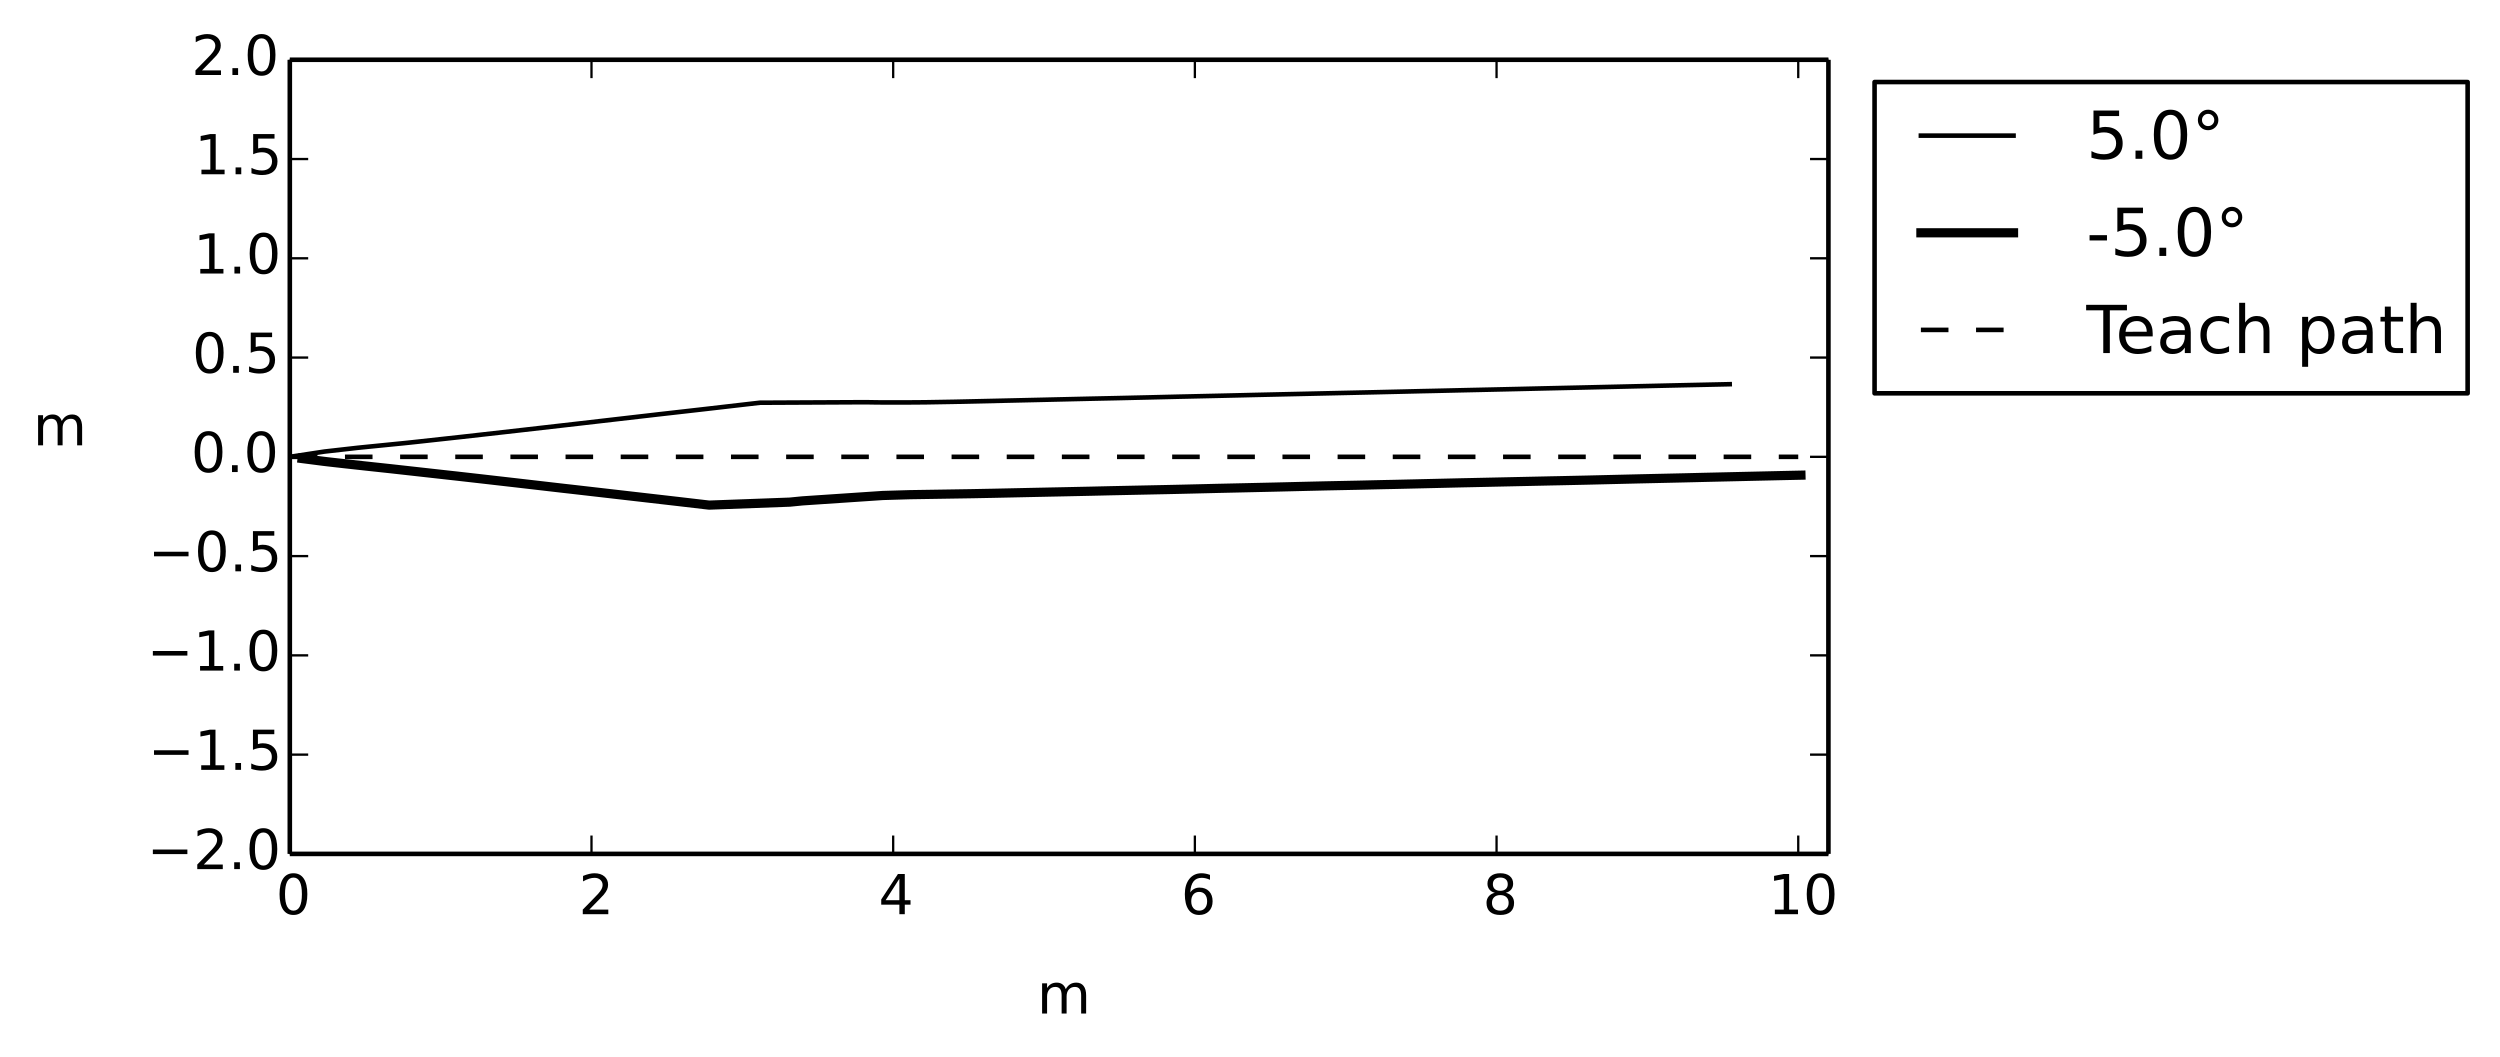
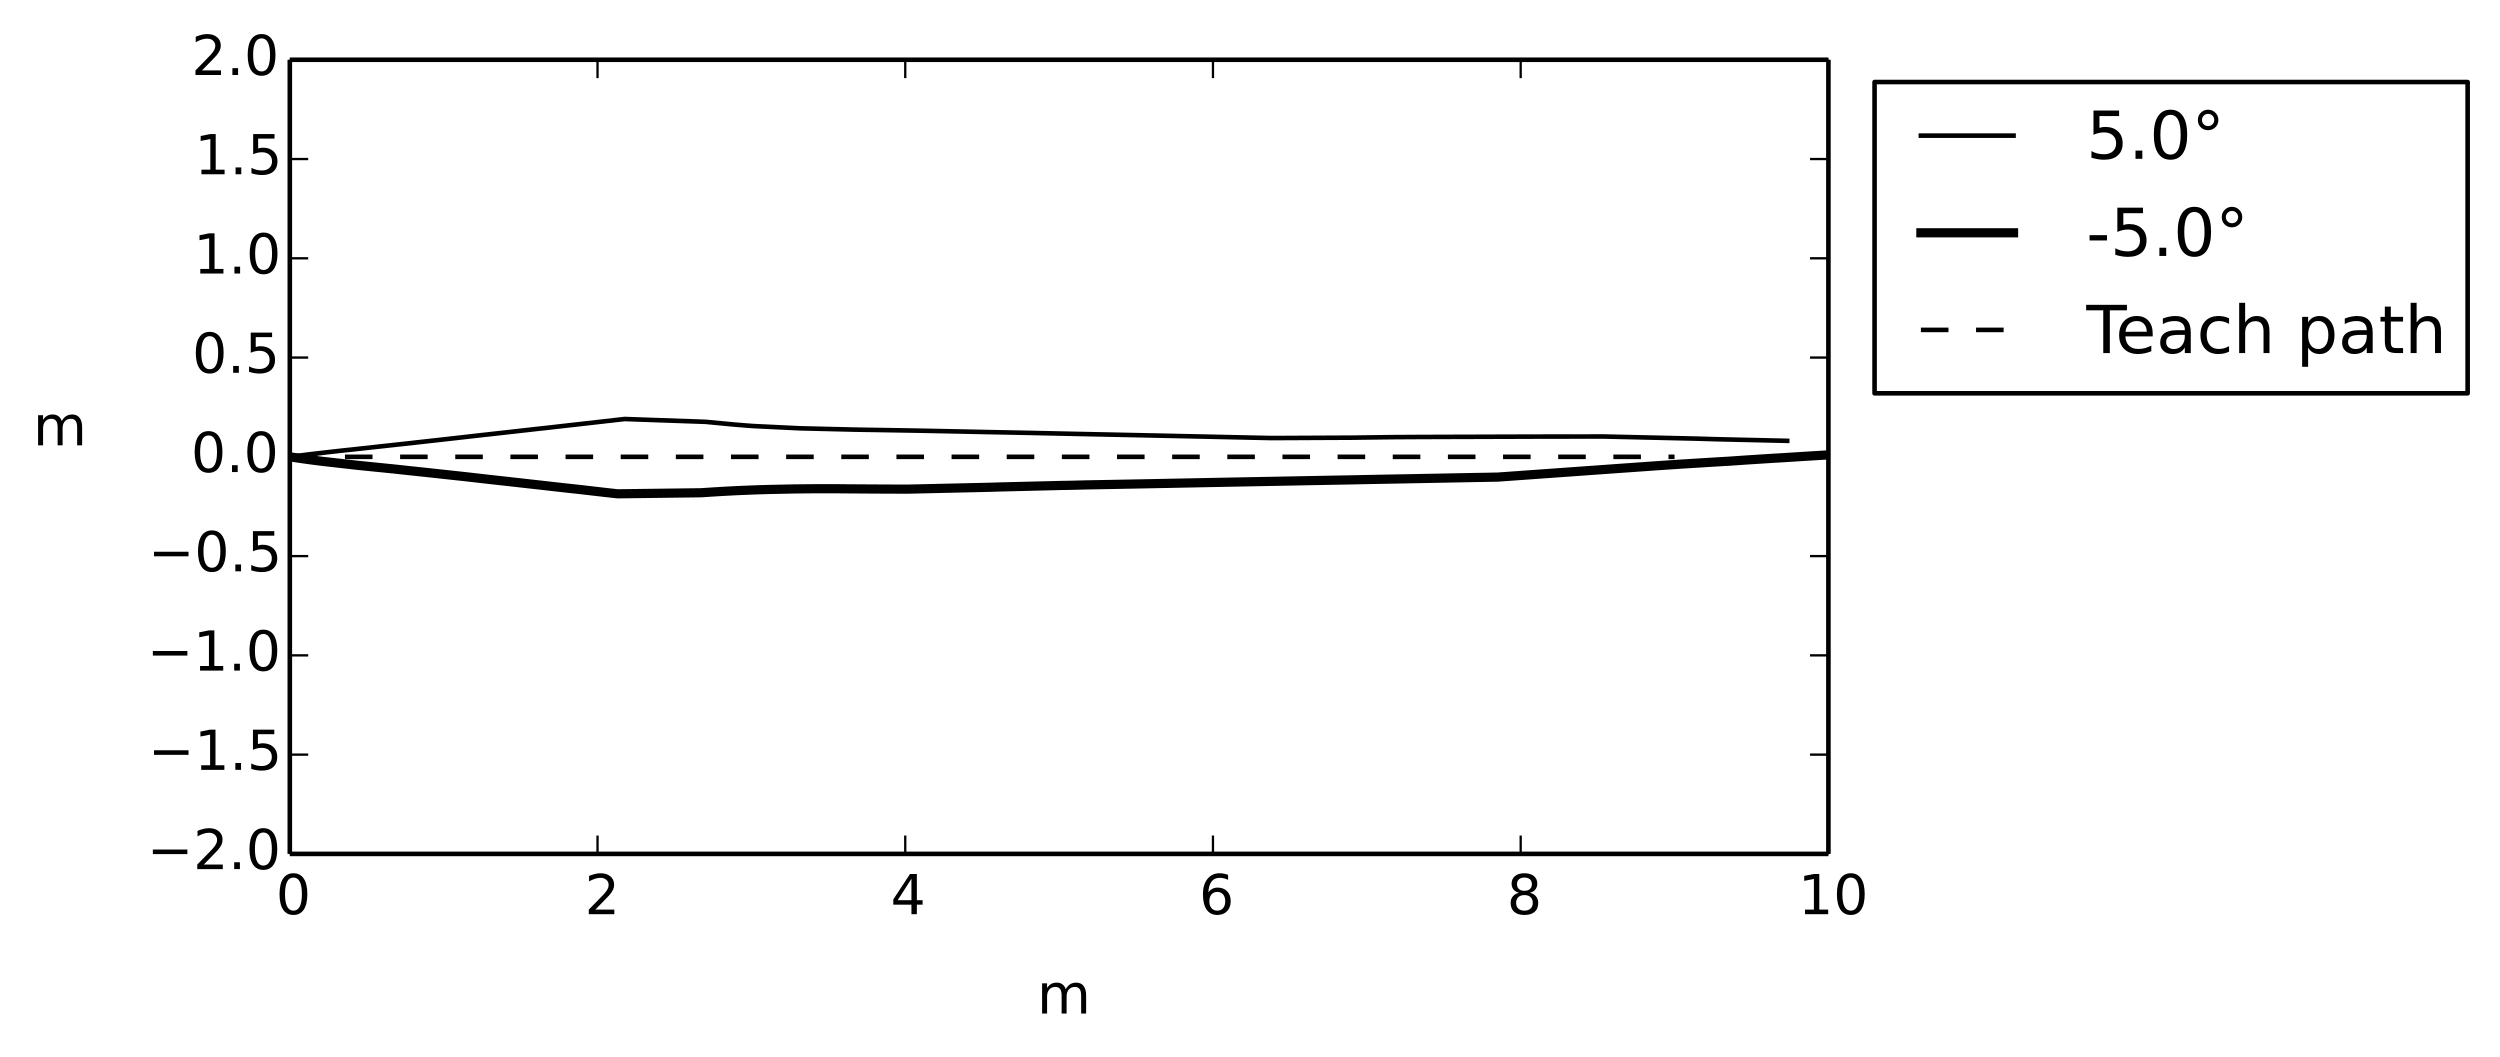
<svg xmlns="http://www.w3.org/2000/svg" xmlns:xlink="http://www.w3.org/1999/xlink" height="230pt" version="1.1" viewBox="0 0 544 230" width="544pt">
  <defs>
    <style type="text/css">
*{stroke-linecap:butt;stroke-linejoin:round;}
  </style>
  </defs>
  <g id="figure_1">
    <g id="patch_1">
      <path d=" M0 230.234 L544.157 230.234 L544.157 0 L0 0 z " style="fill:#ffffff;" />
    </g>
    <g id="axes_1">
      <g id="patch_2">
        <path d=" M63.062 185.807 L397.862 185.807 L397.862 13.007 L63.062 13.007 z " style="fill:#ffffff;" />
      </g>
      <g id="line2d_1">
-         <path clip-path="url(#p73f45b0eee)" d=" M63.075 99.405 L63.259 99.382 L63.756 99.306 L64.208 99.232 L70.612 98.258 L77.713 97.453 L78.634 97.358 L86.599 96.562 L87.512 96.473 L88.089 96.414 L88.931 96.326 L90.9 96.115 L100.605 95.05 L113.726 93.567 L125.987 92.163 L139.933 90.55 L140.894 90.44 L141.81 90.334 L142.426 90.262 L143.165 90.176 L143.968 90.085 L146.373 89.812 L152.404 89.126 L153.732 88.974 L165.332 87.634 L188.304 87.519 L189.24 87.534 L190.241 87.55 L191.116 87.562 L196.72 87.575 L201.377 87.54 L207.697 87.429 L220.843 87.134 L225.482 87.029 L237.077 86.76 L242.863 86.638 L245.003 86.588 L245.544 86.576 L246.878 86.543 L247.442 86.531 L248.221 86.513 L250.213 86.468 L256.299 86.321 L256.819 86.309 L258.373 86.276 L266.948 86.082 L270.329 86.005 L272.846 85.943 L295.617 85.432 L298.568 85.367 L305.248 85.212 L309.354 85.114 L311.51 85.069 L317.69 84.928 L321.03 84.853 L321.711 84.839 L322.944 84.81 L323.679 84.794 L324.453 84.777 L330.147 84.649 L334.709 84.543 L336.194 84.509 L338.213 84.464 L342.12 84.375 L344.428 84.323 L347.929 84.243 L363.375 83.888 L367.218 83.803 L375.476 83.624 L376.38 83.602" style="fill:none;stroke:#000000;stroke-linecap:square;" />
+         <path clip-path="url(#p73f45b0eee)" d=" M63.13 99.399 L63.461 99.359 L64.143 99.271 L66.822 98.924 L67.363 98.856 L71.894 98.331 L73.363 98.166 L74.064 98.088 L74.903 97.997 L76.482 97.832 L86.437 96.74 L88.198 96.547 L96.225 95.654 L100.458 95.176 L104.393 94.727 L106.215 94.526 L111.838 93.897 L117.012 93.314 L117.989 93.207 L118.747 93.126 L119.556 93.035 L123.189 92.619 L125.948 92.31 L134.126 91.381 L135.924 91.177 L153.601 91.793 L154.099 91.845 L159.652 92.371 L161.872 92.554 L162.833 92.628 L163.887 92.706 L174.045 93.2 L186.155 93.489 L193.756 93.61 L195.972 93.646 L199.022 93.698 L199.936 93.713 L205.482 93.821 L214.488 94.01 L215.787 94.036 L224.321 94.201 L225.674 94.234 L226.261 94.247 L228.731 94.299 L235.676 94.449 L243.792 94.615 L253.527 94.821 L261.144 94.984 L275.798 95.304 L276.769 95.322 L294.348 95.236 L295.774 95.216 L296.723 95.202 L297.703 95.19 L298.63 95.178 L299.374 95.169 L300.204 95.157 L300.961 95.148 L301.754 95.138 L303.816 95.117 L308.302 95.09 L311.402 95.078 L317.589 95.056 L318.471 95.056 L323.811 95.038 L330.295 95.017 L332.504 95.009 L333.159 95.006 L333.969 95.004 L335.557 95.004 L341.755 94.99 L345.637 94.99 L347.483 94.985 L348.219 94.983 L348.996 94.983 L369.285 95.449 L373.115 95.561 L373.608 95.574 L374.558 95.598 L388.892 95.927" style="fill:none;stroke:#000000;stroke-linecap:square;" />
      </g>
      <g id="line2d_2">
-         <path clip-path="url(#p73f45b0eee)" d=" M65.749 99.781 L70.393 100.379 L71.349 100.493 L71.858 100.551 L72.808 100.658 L73.483 100.734 L74.322 100.828 L75.099 100.916 L75.841 100.996 L79.518 101.401 L84.667 101.955 L85.148 102.007 L96.208 103.239 L97.053 103.334 L97.617 103.398 L99.205 103.572 L104.448 104.167 L105.029 104.233 L111.087 104.927 L112.002 105.031 L122.597 106.257 L124.325 106.451 L147.241 109.087 L153.445 109.812 L154.322 109.913 L171.866 109.263 L172.77 109.173 L173.628 109.088 L174.616 108.99 L192.094 107.818 L198.018 107.642 L211.631 107.425 L215.368 107.351 L215.922 107.341 L225.872 107.127 L226.352 107.118 L227.28 107.099 L228.189 107.079 L228.988 107.063 L229.711 107.048 L231.363 107.014 L237.42 106.884 L241.691 106.785 L251.716 106.575 L253.869 106.531 L256.839 106.465 L262.321 106.334 L264.916 106.27 L265.532 106.258 L277.468 105.99 L283.72 105.837 L286.305 105.776 L288.482 105.725 L293.495 105.622 L294.444 105.602 L295.203 105.588 L296.423 105.56 L300.018 105.476 L301.052 105.452 L301.799 105.436 L302.559 105.422 L303.34 105.405 L304.112 105.388 L317.621 105.071 L318.54 105.051 L319.493 105.031 L336.417 104.664 L337.349 104.643 L338.283 104.624 L339.241 104.605 L345.264 104.474 L346.968 104.433 L356.805 104.196 L362.628 104.066 L366.615 103.976 L369.568 103.905 L370.691 103.877 L371.431 103.86 L387.734 103.487 L391.886 103.396" style="fill:none;stroke:#000000;stroke-linecap:square;stroke-width:2;" />
+         <path clip-path="url(#p73f45b0eee)" d=" M63.297 99.438 L66.009 99.842 L67.337 100.025 L68.215 100.143 L69.994 100.369 L77.701 101.241 L85.615 102.038 L89.018 102.407 L92.519 102.775 L100.102 103.6 L101.086 103.706 L101.887 103.796 L102.661 103.885 L106.761 104.351 L109.528 104.657 L114.452 105.21 L117.823 105.586 L118.859 105.703 L119.612 105.789 L120.443 105.883 L121.244 105.975 L122.415 106.107 L126.575 106.561 L132.21 107.214 L134.405 107.454 L152.576 107.222 L153.552 107.157 L154.1 107.121 L154.597 107.088 L155.42 107.035 L157.415 106.916 L159.462 106.807 L160.54 106.756 L161.31 106.72 L164.225 106.603 L165.324 106.568 L166.94 106.519 L172.797 106.393 L176.292 106.358 L176.842 106.354 L177.681 106.349 L178.5 106.344 L182.221 106.35 L184.05 106.369 L184.791 106.374 L185.605 106.379 L188.065 106.394 L188.75 106.4 L192.095 106.419 L197.378 106.439 L215.148 106.037 L218.13 105.948 L231.237 105.628 L232.531 105.608 L233.05 105.598 L236.527 105.511 L245.934 105.339 L253.912 105.185 L262.297 105.018 L263.246 105 L265.866 104.95 L276.127 104.754 L277.102 104.738 L283.921 104.606 L291.063 104.472 L294.123 104.42 L296.375 104.369 L301.684 104.268 L302.673 104.249 L303.843 104.229 L307.545 104.16 L308.151 104.149 L321.533 103.895 L323.752 103.859 L325.935 103.815 L351.63 101.975 L361.044 101.31 L366.059 100.976 L372.843 100.553 L375.008 100.427 L376.302 100.351 L379.321 100.142 L380.394 100.07 L385.792 99.724 L387.139 99.646 L388.3 99.575 L392.099 99.334 L397.308 99.012" style="fill:none;stroke:#000000;stroke-linecap:square;stroke-width:2;" />
      </g>
      <g id="line2d_3">
-         <path clip-path="url(#p73f45b0eee)" d=" M63.062 99.407 L95.885 99.407 L128.709 99.407 L161.532 99.407 L194.356 99.407 L227.18 99.407 L260.003 99.407 L292.827 99.407 L325.65 99.407 L358.474 99.407 L391.297 99.407" style="fill:none;stroke:#000000;stroke-dasharray:6,6;stroke-dashoffset:0.0;" />
+         <path clip-path="url(#p73f45b0eee)" d=" M63.062 99.407 L96.542 99.407 L130.022 99.407 L163.502 99.407 L196.982 99.407 L230.462 99.407 L263.942 99.407 L297.422 99.407 L330.902 99.407 L364.382 99.407" style="fill:none;stroke:#000000;stroke-dasharray:6,6;stroke-dashoffset:0.0;" />
      </g>
      <g id="matplotlib.axis_1">
        <g id="xtick_1">
          <g id="line2d_4">
            <defs>
              <path d=" M0 0 L0 -4" id="m93b0483c22" style="stroke:#000000;stroke-width:0.5;" />
            </defs>
            <g>
              <use style="stroke:#000000;stroke-width:0.5;" x="63.062" xlink:href="#m93b0483c22" y="185.807" />
            </g>
          </g>
          <g id="line2d_5">
            <defs>
              <path d=" M0 0 L0 4" id="m741efc42ff" style="stroke:#000000;stroke-width:0.5;" />
            </defs>
            <g>
              <use style="stroke:#000000;stroke-width:0.5;" x="63.062" xlink:href="#m741efc42ff" y="13.007" />
            </g>
          </g>
          <g id="text_1">
            <defs>
              <path d=" M31.781 66.406 Q24.172 66.406 20.328 58.906 Q16.5 51.422 16.5 36.375 Q16.5 21.391 20.328 13.891 Q24.172 6.391 31.781 6.391 Q39.453 6.391 43.281 13.891 Q47.125 21.391 47.125 36.375 Q47.125 51.422 43.281 58.906 Q39.453 66.406 31.781 66.406 M31.781 74.219 Q44.047 74.219 50.516 64.516 Q56.984 54.828 56.984 36.375 Q56.984 17.969 50.516 8.266 Q44.047 -1.422 31.781 -1.422 Q19.531 -1.422 13.062 8.266 Q6.594 17.969 6.594 36.375 Q6.594 54.828 13.062 64.516 Q19.531 74.219 31.781 74.219" id="DejaVuSans-30" />
            </defs>
            <g transform="translate(60.03844 198.925)scale(0.12 -0.12)">
              <use xlink:href="#DejaVuSans-30" />
            </g>
          </g>
        </g>
        <g id="xtick_2">
          <g id="line2d_6">
            <g>
-               <use style="stroke:#000000;stroke-width:0.5;" x="128.709" xlink:href="#m93b0483c22" y="185.807" />
+               <use style="stroke:#000000;stroke-width:0.5;" x="130.022" xlink:href="#m93b0483c22" y="185.807" />
            </g>
          </g>
          <g id="line2d_7">
            <g>
-               <use style="stroke:#000000;stroke-width:0.5;" x="128.709" xlink:href="#m741efc42ff" y="13.007" />
+               <use style="stroke:#000000;stroke-width:0.5;" x="130.022" xlink:href="#m741efc42ff" y="13.007" />
            </g>
          </g>
          <g id="text_2">
            <defs>
              <path d=" M19.188 8.297 L53.609 8.297 L53.609 0 L7.328 0 L7.328 8.297 Q12.938 14.109 22.625 23.891 Q32.328 33.688 34.812 36.531 Q39.547 41.844 41.422 45.531 Q43.312 49.219 43.312 52.781 Q43.312 58.594 39.234 62.25 Q35.156 65.922 28.609 65.922 Q23.969 65.922 18.812 64.312 Q13.672 62.703 7.812 59.422 L7.812 69.391 Q13.766 71.781 18.938 73 Q24.125 74.219 28.422 74.219 Q39.75 74.219 46.484 68.547 Q53.219 62.891 53.219 53.422 Q53.219 48.922 51.531 44.891 Q49.859 40.875 45.406 35.406 Q44.188 33.984 37.641 27.219 Q31.109 20.453 19.188 8.297" id="DejaVuSans-32" />
            </defs>
-             <g transform="translate(125.9321 198.925)scale(0.12 -0.12)">
+             <g transform="translate(127.245 198.925)scale(0.12 -0.12)">
              <use xlink:href="#DejaVuSans-32" />
            </g>
          </g>
        </g>
        <g id="xtick_3">
          <g id="line2d_8">
            <g>
-               <use style="stroke:#000000;stroke-width:0.5;" x="194.356" xlink:href="#m93b0483c22" y="185.807" />
+               <use style="stroke:#000000;stroke-width:0.5;" x="196.982" xlink:href="#m93b0483c22" y="185.807" />
            </g>
          </g>
          <g id="line2d_9">
            <g>
-               <use style="stroke:#000000;stroke-width:0.5;" x="194.356" xlink:href="#m741efc42ff" y="13.007" />
+               <use style="stroke:#000000;stroke-width:0.5;" x="196.982" xlink:href="#m741efc42ff" y="13.007" />
            </g>
          </g>
          <g id="text_3">
            <defs>
              <path d=" M37.797 64.312 L12.891 25.391 L37.797 25.391 z  M35.203 72.906 L47.609 72.906 L47.609 25.391 L58.016 25.391 L58.016 17.188 L47.609 17.188 L47.609 0 L37.797 0 L37.797 17.188 L4.891 17.188 L4.891 26.703 z " id="DejaVuSans-34" />
            </defs>
-             <g transform="translate(191.1685 198.925)scale(0.12 -0.12)">
+             <g transform="translate(193.7944 198.925)scale(0.12 -0.12)">
              <use xlink:href="#DejaVuSans-34" />
            </g>
          </g>
        </g>
        <g id="xtick_4">
          <g id="line2d_10">
            <g>
-               <use style="stroke:#000000;stroke-width:0.5;" x="260.003" xlink:href="#m93b0483c22" y="185.807" />
+               <use style="stroke:#000000;stroke-width:0.5;" x="263.942" xlink:href="#m93b0483c22" y="185.807" />
            </g>
          </g>
          <g id="line2d_11">
            <g>
-               <use style="stroke:#000000;stroke-width:0.5;" x="260.003" xlink:href="#m741efc42ff" y="13.007" />
+               <use style="stroke:#000000;stroke-width:0.5;" x="263.942" xlink:href="#m741efc42ff" y="13.007" />
            </g>
          </g>
          <g id="text_4">
            <defs>
              <path d=" M33.016 40.375 Q26.375 40.375 22.484 35.828 Q18.609 31.297 18.609 23.391 Q18.609 15.531 22.484 10.953 Q26.375 6.391 33.016 6.391 Q39.656 6.391 43.531 10.953 Q47.406 15.531 47.406 23.391 Q47.406 31.297 43.531 35.828 Q39.656 40.375 33.016 40.375 M52.594 71.297 L52.594 62.312 Q48.875 64.062 45.094 64.984 Q41.312 65.922 37.594 65.922 Q27.828 65.922 22.672 59.328 Q17.531 52.734 16.797 39.406 Q19.672 43.656 24.016 45.922 Q28.375 48.188 33.594 48.188 Q44.578 48.188 50.953 41.516 Q57.328 34.859 57.328 23.391 Q57.328 12.156 50.688 5.359 Q44.047 -1.422 33.016 -1.422 Q20.359 -1.422 13.672 8.266 Q6.984 17.969 6.984 36.375 Q6.984 53.656 15.188 63.938 Q23.391 74.219 37.203 74.219 Q40.922 74.219 44.703 73.484 Q48.484 72.75 52.594 71.297" id="DejaVuSans-36" />
            </defs>
-             <g transform="translate(256.9824 198.925)scale(0.12 -0.12)">
+             <g transform="translate(260.9212 198.925)scale(0.12 -0.12)">
              <use xlink:href="#DejaVuSans-36" />
            </g>
          </g>
        </g>
        <g id="xtick_5">
          <g id="line2d_12">
            <g>
-               <use style="stroke:#000000;stroke-width:0.5;" x="325.65" xlink:href="#m93b0483c22" y="185.807" />
+               <use style="stroke:#000000;stroke-width:0.5;" x="330.902" xlink:href="#m93b0483c22" y="185.807" />
            </g>
          </g>
          <g id="line2d_13">
            <g>
-               <use style="stroke:#000000;stroke-width:0.5;" x="325.65" xlink:href="#m741efc42ff" y="13.007" />
+               <use style="stroke:#000000;stroke-width:0.5;" x="330.902" xlink:href="#m741efc42ff" y="13.007" />
            </g>
          </g>
          <g id="text_5">
            <defs>
              <path d=" M31.781 34.625 Q24.75 34.625 20.719 30.859 Q16.703 27.094 16.703 20.516 Q16.703 13.922 20.719 10.156 Q24.75 6.391 31.781 6.391 Q38.812 6.391 42.859 10.172 Q46.922 13.969 46.922 20.516 Q46.922 27.094 42.891 30.859 Q38.875 34.625 31.781 34.625 M21.922 38.812 Q15.578 40.375 12.031 44.719 Q8.5 49.078 8.5 55.328 Q8.5 64.062 14.719 69.141 Q20.953 74.219 31.781 74.219 Q42.672 74.219 48.875 69.141 Q55.078 64.062 55.078 55.328 Q55.078 49.078 51.531 44.719 Q48 40.375 41.703 38.812 Q48.828 37.156 52.797 32.312 Q56.781 27.484 56.781 20.516 Q56.781 9.906 50.312 4.234 Q43.844 -1.422 31.781 -1.422 Q19.734 -1.422 13.25 4.234 Q6.781 9.906 6.781 20.516 Q6.781 27.484 10.781 32.312 Q14.797 37.156 21.922 38.812 M18.312 54.391 Q18.312 48.734 21.844 45.562 Q25.391 42.391 31.781 42.391 Q38.141 42.391 41.719 45.562 Q45.312 48.734 45.312 54.391 Q45.312 60.062 41.719 63.234 Q38.141 66.406 31.781 66.406 Q25.391 66.406 21.844 63.234 Q18.312 60.062 18.312 54.391" id="DejaVuSans-38" />
            </defs>
-             <g transform="translate(322.6501 198.925)scale(0.12 -0.12)">
+             <g transform="translate(327.9019 198.925)scale(0.12 -0.12)">
              <use xlink:href="#DejaVuSans-38" />
            </g>
          </g>
        </g>
        <g id="xtick_6">
          <g id="line2d_14">
            <g>
-               <use style="stroke:#000000;stroke-width:0.5;" x="391.297" xlink:href="#m93b0483c22" y="185.807" />
+               <use style="stroke:#000000;stroke-width:0.5;" x="397.862" xlink:href="#m93b0483c22" y="185.807" />
            </g>
          </g>
          <g id="line2d_15">
            <g>
-               <use style="stroke:#000000;stroke-width:0.5;" x="391.297" xlink:href="#m741efc42ff" y="13.007" />
+               <use style="stroke:#000000;stroke-width:0.5;" x="397.862" xlink:href="#m741efc42ff" y="13.007" />
            </g>
          </g>
          <g id="text_6">
            <defs>
              <path d=" M12.406 8.297 L28.516 8.297 L28.516 63.922 L10.984 60.406 L10.984 69.391 L28.422 72.906 L38.281 72.906 L38.281 8.297 L54.391 8.297 L54.391 0 L12.406 0 z " id="DejaVuSans-31" />
            </defs>
-             <g transform="translate(384.7197 198.925)scale(0.12 -0.12)">
+             <g transform="translate(391.2844 198.925)scale(0.12 -0.12)">
              <use xlink:href="#DejaVuSans-31" />
              <use x="63.623" xlink:href="#DejaVuSans-30" />
            </g>
          </g>
        </g>
        <g id="text_7">
          <defs>
            <path d=" M52 44.188 Q55.375 50.25 60.062 53.125 Q64.75 56 71.094 56 Q79.641 56 84.281 50.016 Q88.922 44.047 88.922 33.016 L88.922 0 L79.891 0 L79.891 32.719 Q79.891 40.578 77.094 44.375 Q74.312 48.188 68.609 48.188 Q61.625 48.188 57.562 43.547 Q53.516 38.922 53.516 30.906 L53.516 0 L44.484 0 L44.484 32.719 Q44.484 40.625 41.703 44.406 Q38.922 48.188 33.109 48.188 Q26.219 48.188 22.156 43.531 Q18.109 38.875 18.109 30.906 L18.109 0 L9.078 0 L9.078 54.688 L18.109 54.688 L18.109 46.188 Q21.188 51.219 25.484 53.609 Q29.781 56 35.688 56 Q41.656 56 45.828 52.969 Q50 49.953 52 44.188" id="DejaVuSans-6d" />
          </defs>
          <g transform="translate(225.6712 220.5387)scale(0.12 -0.12)">
            <use xlink:href="#DejaVuSans-6d" />
          </g>
        </g>
      </g>
      <g id="matplotlib.axis_2">
        <g id="ytick_1">
          <g id="line2d_16">
            <defs>
              <path d=" M0 0 L4 0" id="m728421d6d4" style="stroke:#000000;stroke-width:0.5;" />
            </defs>
            <g>
              <use style="stroke:#000000;stroke-width:0.5;" x="63.062" xlink:href="#m728421d6d4" y="185.807" />
            </g>
          </g>
          <g id="line2d_17">
            <defs>
              <path d=" M0 0 L-4 0" id="mcb0005524f" style="stroke:#000000;stroke-width:0.5;" />
            </defs>
            <g>
              <use style="stroke:#000000;stroke-width:0.5;" x="397.862" xlink:href="#mcb0005524f" y="185.807" />
            </g>
          </g>
          <g id="text_8">
            <defs>
              <path d=" M10.688 12.406 L21 12.406 L21 0 L10.688 0 z " id="DejaVuSans-2e" />
              <path d=" M10.594 35.5 L73.188 35.5 L73.188 27.203 L10.594 27.203 z " id="DejaVuSans-2212" />
            </defs>
            <g transform="translate(31.99063 189.1181)scale(0.12 -0.12)">
              <use xlink:href="#DejaVuSans-2212" />
              <use x="83.789" xlink:href="#DejaVuSans-32" />
              <use x="147.412" xlink:href="#DejaVuSans-2e" />
              <use x="179.199" xlink:href="#DejaVuSans-30" />
            </g>
          </g>
        </g>
        <g id="ytick_2">
          <g id="line2d_18">
            <g>
              <use style="stroke:#000000;stroke-width:0.5;" x="63.062" xlink:href="#m728421d6d4" y="164.207" />
            </g>
          </g>
          <g id="line2d_19">
            <g>
              <use style="stroke:#000000;stroke-width:0.5;" x="397.862" xlink:href="#mcb0005524f" y="164.207" />
            </g>
          </g>
          <g id="text_9">
            <defs>
              <path d=" M10.797 72.906 L49.516 72.906 L49.516 64.594 L19.828 64.594 L19.828 46.734 Q21.969 47.469 24.109 47.828 Q26.266 48.188 28.422 48.188 Q40.625 48.188 47.75 41.5 Q54.891 34.812 54.891 23.391 Q54.891 11.625 47.562 5.094 Q40.234 -1.422 26.906 -1.422 Q22.312 -1.422 17.547 -0.641 Q12.797 0.141 7.719 1.703 L7.719 11.625 Q12.109 9.234 16.797 8.062 Q21.484 6.891 26.703 6.891 Q35.156 6.891 40.078 11.328 Q45.016 15.766 45.016 23.391 Q45.016 31 40.078 35.438 Q35.156 39.891 26.703 39.891 Q22.75 39.891 18.812 39.016 Q14.891 38.141 10.797 36.281 z " id="DejaVuSans-35" />
            </defs>
            <g transform="translate(32.24188 167.5181)scale(0.12 -0.12)">
              <use xlink:href="#DejaVuSans-2212" />
              <use x="83.789" xlink:href="#DejaVuSans-31" />
              <use x="147.412" xlink:href="#DejaVuSans-2e" />
              <use x="179.199" xlink:href="#DejaVuSans-35" />
            </g>
          </g>
        </g>
        <g id="ytick_3">
          <g id="line2d_20">
            <g>
              <use style="stroke:#000000;stroke-width:0.5;" x="63.062" xlink:href="#m728421d6d4" y="142.607" />
            </g>
          </g>
          <g id="line2d_21">
            <g>
              <use style="stroke:#000000;stroke-width:0.5;" x="397.862" xlink:href="#mcb0005524f" y="142.607" />
            </g>
          </g>
          <g id="text_10">
            <g transform="translate(31.99063 145.9181)scale(0.12 -0.12)">
              <use xlink:href="#DejaVuSans-2212" />
              <use x="83.789" xlink:href="#DejaVuSans-31" />
              <use x="147.412" xlink:href="#DejaVuSans-2e" />
              <use x="179.199" xlink:href="#DejaVuSans-30" />
            </g>
          </g>
        </g>
        <g id="ytick_4">
          <g id="line2d_22">
            <g>
              <use style="stroke:#000000;stroke-width:0.5;" x="63.062" xlink:href="#m728421d6d4" y="121.007" />
            </g>
          </g>
          <g id="line2d_23">
            <g>
              <use style="stroke:#000000;stroke-width:0.5;" x="397.862" xlink:href="#mcb0005524f" y="121.007" />
            </g>
          </g>
          <g id="text_11">
            <g transform="translate(32.24188 124.3181)scale(0.12 -0.12)">
              <use xlink:href="#DejaVuSans-2212" />
              <use x="83.789" xlink:href="#DejaVuSans-30" />
              <use x="147.412" xlink:href="#DejaVuSans-2e" />
              <use x="179.199" xlink:href="#DejaVuSans-35" />
            </g>
          </g>
        </g>
        <g id="ytick_5">
          <g id="line2d_24">
            <g>
              <use style="stroke:#000000;stroke-width:0.5;" x="63.062" xlink:href="#m728421d6d4" y="99.407" />
            </g>
          </g>
          <g id="line2d_25">
            <g>
              <use style="stroke:#000000;stroke-width:0.5;" x="397.862" xlink:href="#mcb0005524f" y="99.407" />
            </g>
          </g>
          <g id="text_12">
            <g transform="translate(41.56625 102.7181)scale(0.12 -0.12)">
              <use xlink:href="#DejaVuSans-30" />
              <use x="63.623" xlink:href="#DejaVuSans-2e" />
              <use x="95.41" xlink:href="#DejaVuSans-30" />
            </g>
          </g>
        </g>
        <g id="ytick_6">
          <g id="line2d_26">
            <g>
              <use style="stroke:#000000;stroke-width:0.5;" x="63.062" xlink:href="#m728421d6d4" y="77.807" />
            </g>
          </g>
          <g id="line2d_27">
            <g>
              <use style="stroke:#000000;stroke-width:0.5;" x="397.862" xlink:href="#mcb0005524f" y="77.807" />
            </g>
          </g>
          <g id="text_13">
            <g transform="translate(41.8175 81.11813)scale(0.12 -0.12)">
              <use xlink:href="#DejaVuSans-30" />
              <use x="63.623" xlink:href="#DejaVuSans-2e" />
              <use x="95.41" xlink:href="#DejaVuSans-35" />
            </g>
          </g>
        </g>
        <g id="ytick_7">
          <g id="line2d_28">
            <g>
              <use style="stroke:#000000;stroke-width:0.5;" x="63.062" xlink:href="#m728421d6d4" y="56.207" />
            </g>
          </g>
          <g id="line2d_29">
            <g>
              <use style="stroke:#000000;stroke-width:0.5;" x="397.862" xlink:href="#mcb0005524f" y="56.207" />
            </g>
          </g>
          <g id="text_14">
            <g transform="translate(42.09313 59.51812)scale(0.12 -0.12)">
              <use xlink:href="#DejaVuSans-31" />
              <use x="63.623" xlink:href="#DejaVuSans-2e" />
              <use x="95.41" xlink:href="#DejaVuSans-30" />
            </g>
          </g>
        </g>
        <g id="ytick_8">
          <g id="line2d_30">
            <g>
              <use style="stroke:#000000;stroke-width:0.5;" x="63.062" xlink:href="#m728421d6d4" y="34.607" />
            </g>
          </g>
          <g id="line2d_31">
            <g>
              <use style="stroke:#000000;stroke-width:0.5;" x="397.862" xlink:href="#mcb0005524f" y="34.607" />
            </g>
          </g>
          <g id="text_15">
            <g transform="translate(42.34437 37.91813)scale(0.12 -0.12)">
              <use xlink:href="#DejaVuSans-31" />
              <use x="63.623" xlink:href="#DejaVuSans-2e" />
              <use x="95.41" xlink:href="#DejaVuSans-35" />
            </g>
          </g>
        </g>
        <g id="ytick_9">
          <g id="line2d_32">
            <g>
              <use style="stroke:#000000;stroke-width:0.5;" x="63.062" xlink:href="#m728421d6d4" y="13.007" />
            </g>
          </g>
          <g id="line2d_33">
            <g>
              <use style="stroke:#000000;stroke-width:0.5;" x="397.862" xlink:href="#mcb0005524f" y="13.007" />
            </g>
          </g>
          <g id="text_16">
            <g transform="translate(41.65438 16.31812)scale(0.12 -0.12)">
              <use xlink:href="#DejaVuSans-32" />
              <use x="63.623" xlink:href="#DejaVuSans-2e" />
              <use x="95.41" xlink:href="#DejaVuSans-30" />
            </g>
          </g>
        </g>
        <g id="text_17">
          <g transform="translate(7.2 96.91125)scale(0.12 -0.12)">
            <use xlink:href="#DejaVuSans-6d" />
          </g>
        </g>
      </g>
      <g id="patch_3">
        <path d=" M63.062 13.007 L397.862 13.007" style="fill:none;stroke:#000000;" />
      </g>
      <g id="patch_4">
        <path d=" M397.862 185.807 L397.862 13.007" style="fill:none;stroke:#000000;" />
      </g>
      <g id="patch_5">
        <path d=" M63.062 185.807 L397.862 185.807" style="fill:none;stroke:#000000;" />
      </g>
      <g id="patch_6">
        <path d=" M63.062 185.807 L63.062 13.007" style="fill:none;stroke:#000000;" />
      </g>
      <g id="legend_1">
        <g id="patch_7">
          <path d=" M407.906 85.583 L536.957 85.583 L536.957 17.853 L407.906 17.853 L407.906 85.583 z " style="fill:#ffffff;stroke:#000000;" />
        </g>
        <g id="line2d_34">
          <path d=" M417.986 29.515 L438.146 29.515" style="fill:none;stroke:#000000;stroke-linecap:square;" />
        </g>
        <g id="line2d_35" />
        <g id="text_18">
          <defs>
            <path d=" M25 67.922 Q21.094 67.922 18.406 65.203 Q15.719 62.5 15.719 58.594 Q15.719 54.734 18.406 52.078 Q21.094 49.422 25 49.422 Q28.906 49.422 31.594 52.078 Q34.281 54.734 34.281 58.594 Q34.281 62.453 31.562 65.188 Q28.859 67.922 25 67.922 M25 74.219 Q28.125 74.219 31 73.016 Q33.891 71.828 35.984 69.578 Q38.234 67.391 39.359 64.594 Q40.484 61.812 40.484 58.594 Q40.484 52.156 35.969 47.688 Q31.453 43.219 24.906 43.219 Q18.312 43.219 13.906 47.609 Q9.516 52 9.516 58.594 Q9.516 65.141 14 69.672 Q18.5 74.219 25 74.219" id="DejaVuSans-b0" />
          </defs>
          <g transform="translate(453.9859 34.55512)scale(0.144 -0.144)">
            <use xlink:href="#DejaVuSans-35" />
            <use x="63.623" xlink:href="#DejaVuSans-2e" />
            <use x="95.41" xlink:href="#DejaVuSans-30" />
            <use x="159.033" xlink:href="#DejaVuSans-b0" />
          </g>
        </g>
        <g id="line2d_36">
          <path d=" M417.986 50.652 L438.146 50.652" style="fill:none;stroke:#000000;stroke-linecap:square;stroke-width:2;" />
        </g>
        <g id="line2d_37" />
        <g id="text_19">
          <defs>
            <path d=" M4.891 31.391 L31.203 31.391 L31.203 23.391 L4.891 23.391 z " id="DejaVuSans-2d" />
          </defs>
          <g transform="translate(453.9859 55.69163)scale(0.144 -0.144)">
            <use xlink:href="#DejaVuSans-2d" />
            <use x="36.084" xlink:href="#DejaVuSans-35" />
            <use x="99.707" xlink:href="#DejaVuSans-2e" />
            <use x="131.494" xlink:href="#DejaVuSans-30" />
            <use x="195.117" xlink:href="#DejaVuSans-b0" />
          </g>
        </g>
        <g id="line2d_38">
          <path d=" M417.986 71.788 L438.146 71.788" style="fill:none;stroke:#000000;stroke-dasharray:6,6;stroke-dashoffset:0.0;" />
        </g>
        <g id="line2d_39" />
        <g id="text_20">
          <defs>
            <path d=" M-0.297 72.906 L61.375 72.906 L61.375 64.594 L35.5 64.594 L35.5 0 L25.594 0 L25.594 64.594 L-0.297 64.594 z " id="DejaVuSans-54" />
            <path d=" M18.109 8.203 L18.109 -20.797 L9.078 -20.797 L9.078 54.688 L18.109 54.688 L18.109 46.391 Q20.953 51.266 25.266 53.625 Q29.594 56 35.594 56 Q45.562 56 51.781 48.094 Q58.016 40.188 58.016 27.297 Q58.016 14.406 51.781 6.484 Q45.562 -1.422 35.594 -1.422 Q29.594 -1.422 25.266 0.953 Q20.953 3.328 18.109 8.203 M48.688 27.297 Q48.688 37.203 44.609 42.844 Q40.531 48.484 33.406 48.484 Q26.266 48.484 22.188 42.844 Q18.109 37.203 18.109 27.297 Q18.109 17.391 22.188 11.75 Q26.266 6.109 33.406 6.109 Q40.531 6.109 44.609 11.75 Q48.688 17.391 48.688 27.297" id="DejaVuSans-70" />
            <path id="DejaVuSans-20" />
            <path d=" M54.891 33.016 L54.891 0 L45.906 0 L45.906 32.719 Q45.906 40.484 42.875 44.328 Q39.844 48.188 33.797 48.188 Q26.516 48.188 22.312 43.547 Q18.109 38.922 18.109 30.906 L18.109 0 L9.078 0 L9.078 75.984 L18.109 75.984 L18.109 46.188 Q21.344 51.125 25.703 53.562 Q30.078 56 35.797 56 Q45.219 56 50.047 50.172 Q54.891 44.344 54.891 33.016" id="DejaVuSans-68" />
            <path d=" M18.312 70.219 L18.312 54.688 L36.812 54.688 L36.812 47.703 L18.312 47.703 L18.312 18.016 Q18.312 11.328 20.141 9.422 Q21.969 7.516 27.594 7.516 L36.812 7.516 L36.812 0 L27.594 0 Q17.188 0 13.234 3.875 Q9.281 7.766 9.281 18.016 L9.281 47.703 L2.688 47.703 L2.688 54.688 L9.281 54.688 L9.281 70.219 z " id="DejaVuSans-74" />
            <path d=" M56.203 29.594 L56.203 25.203 L14.891 25.203 Q15.484 15.922 20.484 11.062 Q25.484 6.203 34.422 6.203 Q39.594 6.203 44.453 7.469 Q49.312 8.734 54.109 11.281 L54.109 2.781 Q49.266 0.734 44.188 -0.344 Q39.109 -1.422 33.891 -1.422 Q20.797 -1.422 13.156 6.188 Q5.516 13.812 5.516 26.812 Q5.516 40.234 12.766 48.109 Q20.016 56 32.328 56 Q43.359 56 49.781 48.891 Q56.203 41.797 56.203 29.594 M47.219 32.234 Q47.125 39.594 43.094 43.984 Q39.062 48.391 32.422 48.391 Q24.906 48.391 20.391 44.141 Q15.875 39.891 15.188 32.172 z " id="DejaVuSans-65" />
            <path d=" M48.781 52.594 L48.781 44.188 Q44.969 46.297 41.141 47.344 Q37.312 48.391 33.406 48.391 Q24.656 48.391 19.812 42.844 Q14.984 37.312 14.984 27.297 Q14.984 17.281 19.812 11.734 Q24.656 6.203 33.406 6.203 Q37.312 6.203 41.141 7.25 Q44.969 8.297 48.781 10.406 L48.781 2.094 Q45.016 0.344 40.984 -0.531 Q36.969 -1.422 32.422 -1.422 Q20.062 -1.422 12.781 6.344 Q5.516 14.109 5.516 27.297 Q5.516 40.672 12.859 48.328 Q20.219 56 33.016 56 Q37.156 56 41.109 55.141 Q45.062 54.297 48.781 52.594" id="DejaVuSans-63" />
            <path d=" M34.281 27.484 Q23.391 27.484 19.188 25 Q14.984 22.516 14.984 16.5 Q14.984 11.719 18.141 8.906 Q21.297 6.109 26.703 6.109 Q34.188 6.109 38.703 11.406 Q43.219 16.703 43.219 25.484 L43.219 27.484 z  M52.203 31.203 L52.203 0 L43.219 0 L43.219 8.297 Q40.141 3.328 35.547 0.953 Q30.953 -1.422 24.312 -1.422 Q15.922 -1.422 10.953 3.297 Q6 8.016 6 15.922 Q6 25.141 12.172 29.828 Q18.359 34.516 30.609 34.516 L43.219 34.516 L43.219 35.406 Q43.219 41.609 39.141 45 Q35.062 48.391 27.688 48.391 Q23 48.391 18.547 47.266 Q14.109 46.141 10.016 43.891 L10.016 52.203 Q14.938 54.109 19.578 55.047 Q24.219 56 28.609 56 Q40.484 56 46.344 49.844 Q52.203 43.703 52.203 31.203" id="DejaVuSans-61" />
          </defs>
          <g transform="translate(453.9859 76.82812)scale(0.144 -0.144)">
            <use xlink:href="#DejaVuSans-54" />
            <use x="44.084" xlink:href="#DejaVuSans-65" />
            <use x="105.607" xlink:href="#DejaVuSans-61" />
            <use x="166.887" xlink:href="#DejaVuSans-63" />
            <use x="221.867" xlink:href="#DejaVuSans-68" />
            <use x="285.246" xlink:href="#DejaVuSans-20" />
            <use x="317.033" xlink:href="#DejaVuSans-70" />
            <use x="380.51" xlink:href="#DejaVuSans-61" />
            <use x="441.789" xlink:href="#DejaVuSans-74" />
            <use x="480.998" xlink:href="#DejaVuSans-68" />
          </g>
        </g>
      </g>
    </g>
  </g>
  <defs>
    <clipPath id="p73f45b0eee">
      <rect height="172.8" width="334.8" x="63.062" y="13.007" />
    </clipPath>
  </defs>
</svg>
